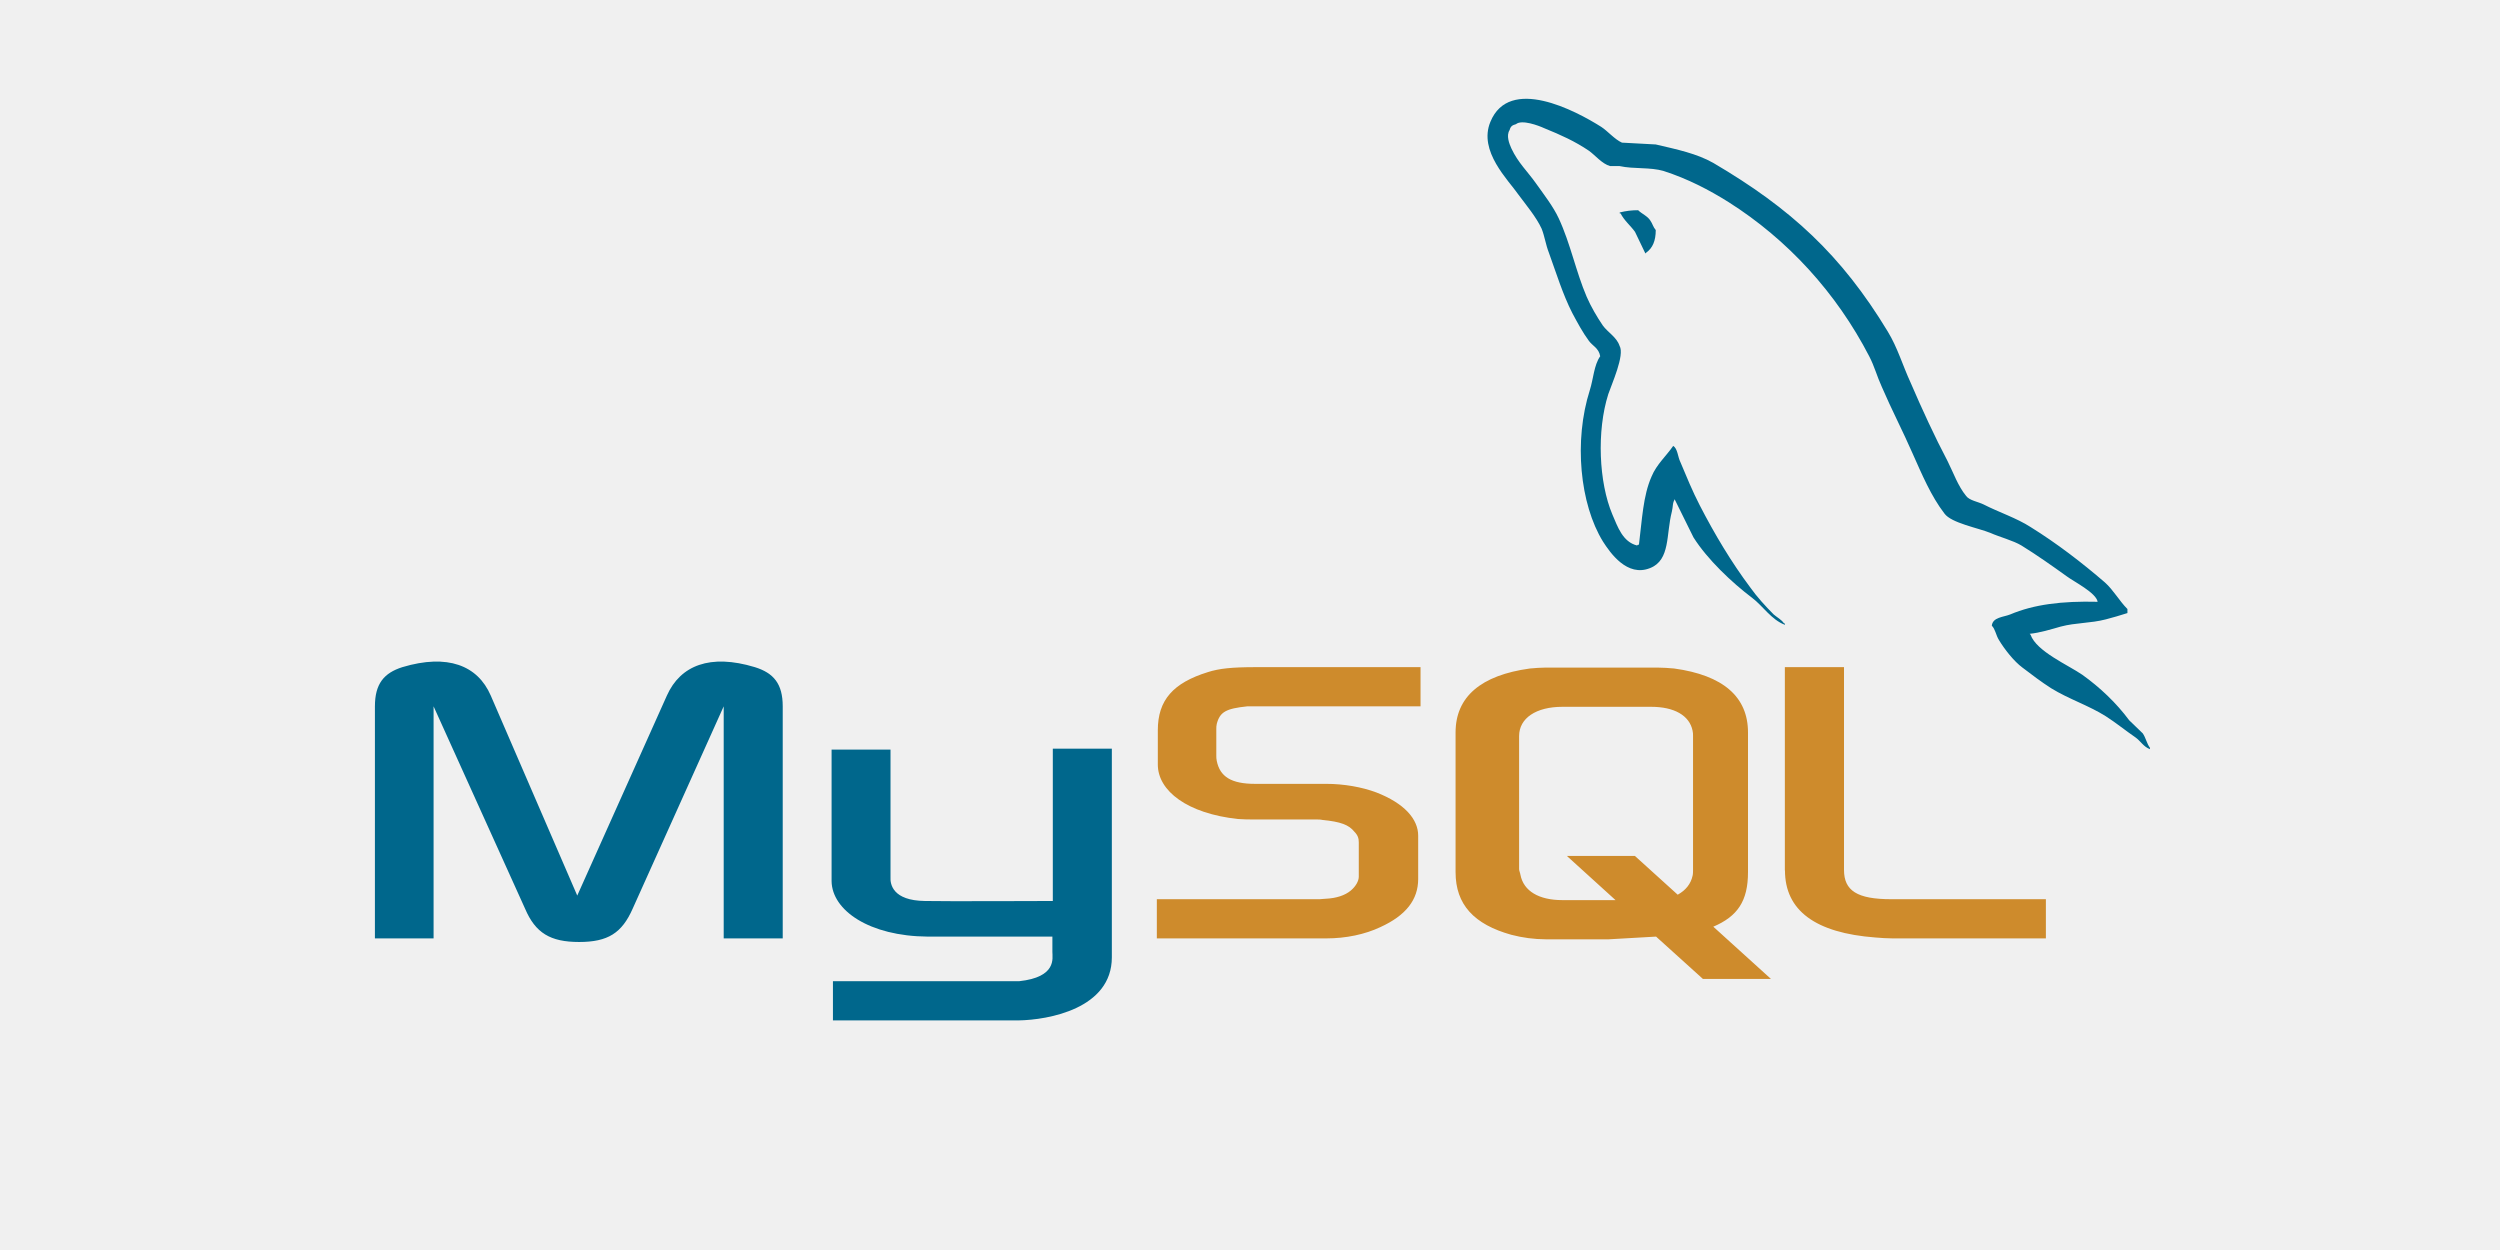
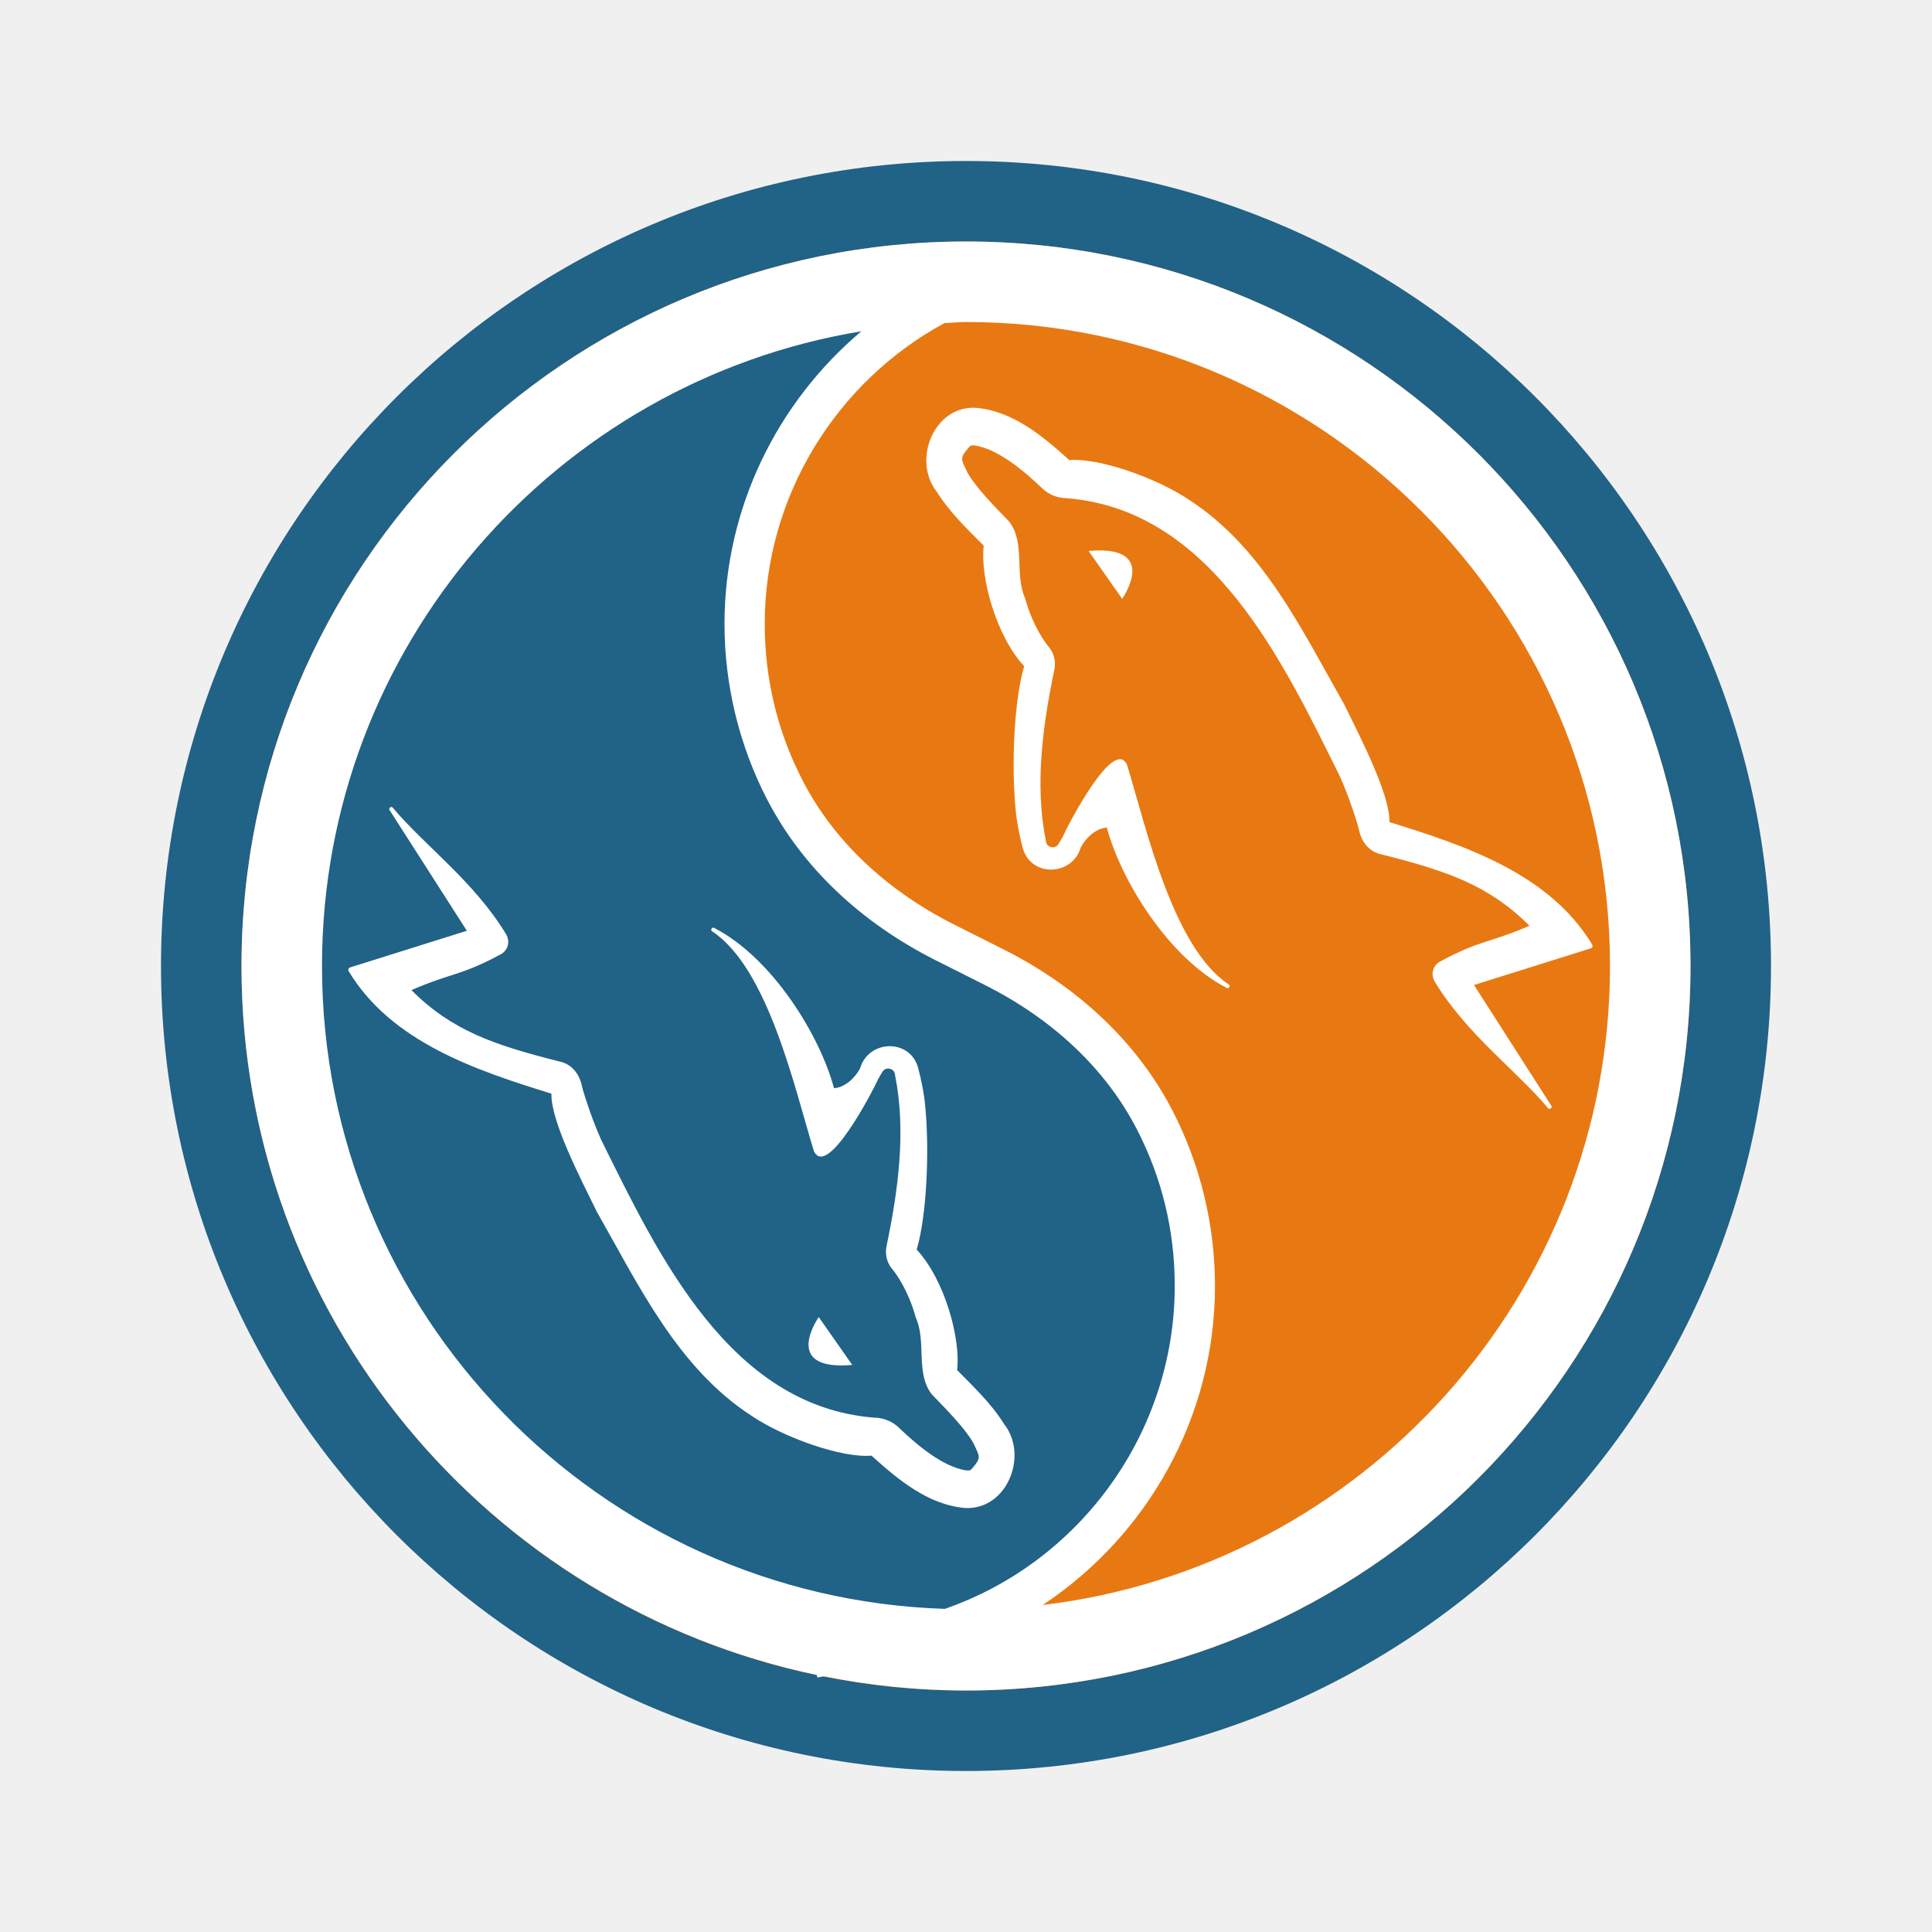
- <svg xmlns="http://www.w3.org/2000/svg" width="120" height="60" viewBox="0 0 9.252 4.626">
-   <g transform="matrix(.037376 0 0 .037376 1.069994 -1.319339)" fill-rule="evenodd">
-     <path d="M8.504 128.215h5.8v-22.977l9.058 20.033c1.026 2.408 2.5 3.3 5.354 3.3s4.24-.893 5.3-3.3l9.013-20.033v22.977h5.845v-22.977c0-2.23-.893-3.303-2.767-3.883-4.417-1.338-7.362-.178-8.7 2.81l-8.878 19.81-8.567-19.81c-1.294-2.988-4.284-4.148-8.745-2.81-1.83.58-2.722 1.652-2.722 3.883l-.001 22.977zm45.198-18.694h5.845v12.627c-.044.713.223 2.32 3.4 2.363 1.65.045 12.582 0 12.67 0v-15.08h5.845v20.658c0 5.086-6.3 6.2-9.236 6.246h-18.38v-3.88h18.427c3.748-.402 3.302-2.275 3.302-2.9v-1.518h-12.36c-5.756-.045-9.46-2.588-9.503-5.488v-13.03zm125.374-14.635c-3.568-.09-6.336.268-8.656 1.25-.668.27-1.74.27-1.828 1.116.357.355.4.936.713 1.428.535.893 1.473 2.096 2.32 2.72.938.715 1.875 1.428 2.855 2.053 1.74 1.07 3.703 1.695 5.398 2.766.982.625 1.963 1.428 2.945 2.098.5.357.803.938 1.428 1.16v-.135c-.312-.4-.402-.98-.713-1.428-.447-.445-.893-.848-1.34-1.293-1.293-1.74-2.9-3.258-4.64-4.506-1.428-.982-4.55-2.32-5.13-3.97l-.088-.09c.98-.09 2.14-.447 3.078-.715 1.518-.4 2.9-.312 4.46-.713.715-.18 1.428-.402 2.143-.625v-.4c-.803-.803-1.383-1.874-2.23-2.632-2.275-1.963-4.775-3.882-7.363-5.488-1.383-.892-3.168-1.473-4.64-2.23-.537-.268-1.428-.402-1.74-.848-.805-.98-1.25-2.275-1.83-3.436-1.293-2.454-2.543-5.175-3.658-7.763-.803-1.74-1.295-3.48-2.275-5.086-4.596-7.585-9.594-12.18-17.268-16.687-1.65-.937-3.613-1.34-5.7-1.83l-3.346-.18c-.715-.312-1.428-1.16-2.053-1.562-2.543-1.606-9.102-5.086-10.977-.49-1.205 2.9 1.785 5.755 2.8 7.228.76 1.026 1.74 2.186 2.277 3.346.3.758.4 1.562.713 2.365.713 1.963 1.383 4.15 2.32 5.98.5.937 1.025 1.92 1.65 2.767.357.49.982.714 1.115 1.517-.625.893-.668 2.23-1.025 3.347-1.607 5.042-.982 11.288 1.293 14.99.715 1.115 2.4 3.57 4.686 2.632 2.008-.803 1.56-3.346 2.14-5.577.135-.535.045-.892.312-1.25v.09l1.83 3.703c1.383 2.186 3.793 4.462 5.8 5.98 1.07.803 1.918 2.187 3.256 2.677v-.135h-.088c-.268-.4-.67-.58-1.027-.892-.803-.803-1.695-1.785-2.32-2.677-1.873-2.498-3.523-5.265-4.996-8.12-.715-1.383-1.34-2.9-1.918-4.283-.27-.536-.27-1.34-.715-1.606-.67.98-1.65 1.83-2.143 3.034-.848 1.918-.936 4.283-1.248 6.737-.18.045-.1 0-.18.09-1.426-.356-1.918-1.83-2.453-3.078-1.338-3.168-1.562-8.254-.402-11.913.312-.937 1.652-3.882 1.117-4.774-.27-.848-1.16-1.338-1.652-2.008-.58-.848-1.203-1.918-1.605-2.855-1.07-2.5-1.605-5.265-2.766-7.764-.537-1.16-1.473-2.365-2.232-3.435-.848-1.205-1.783-2.053-2.453-3.48-.223-.49-.535-1.294-.178-1.83.088-.357.268-.49.623-.58.58-.49 2.232.134 2.812.4 1.65.67 3.033 1.294 4.416 2.23.625.446 1.295 1.294 2.098 1.518h.938c1.428.312 3.033.09 4.37.49 2.365.76 4.506 1.874 6.426 3.08 5.844 3.703 10.664 8.968 13.92 15.26.535 1.026.758 1.963 1.25 3.034.938 2.187 2.098 4.417 3.033 6.56.938 2.097 1.83 4.24 3.168 5.98.67.937 3.346 1.427 4.55 1.918.893.4 2.275.76 3.08 1.25 1.516.937 3.033 2.008 4.46 3.034.713.534 2.945 1.65 3.078 2.54zm-45.5-38.772a7.09 7.09 0 0 0-1.828.223v.09h.088c.357.714.982 1.205 1.428 1.83l1.027 2.142.088-.09c.625-.446.938-1.16.938-2.23-.268-.312-.312-.625-.535-.937-.268-.446-.848-.67-1.206-1.026z" fill="#00678c" />
-     <path d="M85.916 128.215h16.776c1.963 0 3.838-.4 5.354-1.115 2.543-1.16 3.748-2.72 3.748-4.773v-4.283c0-1.65-1.383-3.213-4.148-4.283-1.428-.535-3.213-.848-4.953-.848h-7.05c-2.365 0-3.48-.715-3.793-2.275-.044-.178-.044-.357-.044-.535v-2.633c0-.135 0-.312.044-.49.312-1.205.937-1.518 3-1.74h17.177v-3.883h-16.33c-2.365 0-3.614.135-4.73.492-3.436 1.07-4.953 2.766-4.953 5.754v3.393c0 2.63 2.945 4.863 7.942 5.398.535.045 1.115.045 1.695.045h6.024c.223 0 .445 0 .623.045 1.83.178 2.633.49 3.168 1.158.357.357.447.67.447 1.072v3.39c0 .4-.268.938-.803 1.383s-1.385.758-2.5.803c-.223 0-.355.045-.58.045H85.916zm62.195-6.736c0 3.97 3 6.2 8.97 6.648.58.045 1.115.088 1.695.088h15.17v-3.88h-15.303c-3.393 0-4.686-.848-4.686-2.9v-20.078H148.1v20.123zm-32.615.177v-13.83c0-3.525 2.498-5.668 7.363-6.336.535-.045 1.07-.09 1.56-.09h11.064c.58 0 1.072.045 1.652.09 4.863.668 7.316 2.81 7.316 6.336v13.83c0 2.855-1.025 4.373-3.436 5.4l5.71 5.174h-6.736l-4.64-4.193-4.686.268h-6.246a13.66 13.66 0 0 1-3.391-.445c-3.7-1.028-5.53-2.99-5.53-6.204zm6.29-.31c0 .178.1.355.135.58.312 1.605 1.828 2.498 4.148 2.498h5.266l-4.818-4.373h6.736l4.238 3.838c.805-.447 1.295-1.072 1.473-1.875.045-.178.045-.4.045-.58v-13.252c0-.178 0-.355-.045-.535-.312-1.516-1.828-2.363-4.104-2.363h-8.79c-2.588 0-4.283 1.115-4.283 2.898z" fill="#ce8b2c" />
+ <svg xmlns="http://www.w3.org/2000/svg" viewBox="0 0 48 48" width="96px" height="96px" baseProfile="basic">
+   <circle cx="24" cy="24" r="20" fill="#216287" />
+   <circle cx="24" cy="24" r="18" fill="#e87912" />
+   <path fill="#216287" d="M29.69,31.95c0,4.35-3.09,7.98-7.19,8.82l-0.55,0.1C13.53,39.87,7,32.7,7,24c0-9.39,7.61-17,17-17 c0.17,0,0.35,0,0.52,0.01c-3.5,1.23-6.02,4.56-6.02,8.49c0,1.49,0.36,2.9,1.01,4.14c0.86,1.66,2.3,2.94,3.97,3.78l1.22,0.61 c1.67,0.84,3.12,2.12,3.98,3.78C29.32,29.05,29.69,30.46,29.69,31.95z" />
+   <path fill="#fff" d="M24,6C14.059,6,6,14.059,6,24c0,8.671,6.132,15.906,14.295,17.614l0.012,0.063l0.159-0.029 C21.609,41.876,22.79,42,24,42c9.941,0,18-8.059,18-18C42,14.059,33.941,6,24,6z M8,24c0-7.935,5.813-14.521,13.4-15.769 C19.309,9.994,18,12.626,18,15.5c0,1.519,0.367,3.029,1.062,4.368c0.865,1.668,2.316,3.051,4.197,3.996l1.219,0.613 c1.691,0.852,2.991,2.084,3.759,3.564c0.63,1.214,0.949,2.528,0.949,3.907c0,3.645-2.35,6.857-5.711,8.024 C14.897,39.693,8,32.645,8,24z M25.905,39.876c2.599-1.721,4.281-4.668,4.281-7.927c0-1.52-0.367-3.029-1.062-4.368 c-0.865-1.668-2.316-3.051-4.197-3.996l-1.219-0.613c-1.692-0.852-2.991-2.083-3.759-3.564C19.319,18.193,19,16.879,19,15.5 c0-3.173,1.781-6.017,4.464-7.473C23.643,8.021,23.819,8,24,8c8.822,0,16,7.178,16,16C40,32.177,33.831,38.93,25.905,39.876z" />
+   <path fill="#fff" d="M38.458,27.528c-0.776-0.927-2.018-1.829-2.809-3.135c-0.111-0.184-0.053-0.407,0.135-0.507 C36.799,23.342,36.978,23.441,38,23c-1-1-2.037-1.36-3.681-1.774c-0.322-0.067-0.507-0.337-0.561-0.634 c-0.088-0.323-0.275-0.87-0.471-1.307c-1.421-2.871-3.192-6.625-6.786-6.907c-0.237-0.003-0.463-0.099-0.62-0.257 c-0.453-0.432-1.087-0.967-1.67-1.055c-0.115,0.011-0.057-0.028-0.146,0.054c-0.233,0.273-0.186,0.283-0.026,0.63 c0.216,0.369,0.628,0.791,1.033,1.208c0.411,0.531,0.126,1.308,0.396,1.904c0.111,0.423,0.344,0.923,0.603,1.229 c0.125,0.161,0.163,0.365,0.124,0.55c-0.288,1.377-0.491,2.862-0.212,4.241c0.006,0.147,0.15,0.202,0.256,0.149 c0.033-0.026,0.032-0.008,0.16-0.233C26.556,20.448,27.675,18.307,28,19c0.473,1.538,1.13,4.53,2.522,5.455 c0.059,0.025,0.013,0.122-0.045,0.089c-1.454-0.751-2.631-2.682-2.978-3.984c-0.27,0.023-0.512,0.242-0.648,0.493 c-0.205,0.719-1.26,0.756-1.449-0.013c-0.076-0.298-0.138-0.6-0.167-0.905c-0.111-1.11-0.041-2.753,0.211-3.582 c-0.704-0.76-1.098-2.227-1.005-2.995c-0.413-0.418-0.847-0.829-1.17-1.344c-0.608-0.774-0.076-2.132,0.967-2.083 c0.924,0.077,1.672,0.707,2.33,1.301c0.729-0.065,2.173,0.444,2.982,0.991c1.834,1.191,2.799,3.236,3.847,5.078 c0.409,0.836,1.142,2.25,1.123,2.924c1.866,0.578,3.975,1.277,5.039,3.046c0.019,0.035,0.001,0.08-0.038,0.091 c0,0-2.9,0.91-2.9,0.91l1.921,3C38.575,27.522,38.495,27.584,38.458,27.528L38.458,27.528z" />
+   <path fill="#fff" d="M27.046,13.688l0.833,1.189C27.879,14.878,28.83,13.53,27.046,13.688z" />
+   <g>
+     <path fill="#fff" d="M9.762,20.071c0.776,0.927,2.018,1.829,2.809,3.135c0.111,0.184,0.053,0.407-0.135,0.507 c-1.015,0.543-1.193,0.444-2.215,0.886c1,1,2.037,1.36,3.681,1.774c0.322,0.067,0.507,0.337,0.561,0.634 c0.088,0.323,0.275,0.87,0.471,1.307c1.421,2.871,3.192,6.625,6.786,6.907c0.237,0.003,0.463,0.099,0.62,0.257 c0.453,0.432,1.087,0.967,1.67,1.055c0.115-0.011,0.057,0.028,0.146-0.054c0.233-0.273,0.186-0.283,0.026-0.63 c-0.216-0.369-0.628-0.791-1.033-1.208c-0.411-0.531-0.126-1.308-0.396-1.904c-0.111-0.423-0.344-0.923-0.603-1.229 c-0.125-0.161-0.163-0.365-0.124-0.55c0.288-1.377,0.491-2.862,0.212-4.241c-0.006-0.147-0.15-0.202-0.256-0.149 c-0.033,0.026-0.032,0.008-0.16,0.233c-0.158,0.348-1.277,2.49-1.602,1.796c-0.473-1.538-1.13-4.53-2.522-5.455 c-0.059-0.025-0.013-0.122,0.045-0.089c1.454,0.751,2.631,2.682,2.978,3.984c0.27-0.023,0.512-0.242,0.648-0.493 c0.205-0.719,1.26-0.756,1.449,0.013c0.076,0.298,0.138,0.6,0.167,0.905c0.111,1.11,0.041,2.753-0.211,3.582 c0.704,0.76,1.098,2.227,1.005,2.995c0.413,0.418,0.847,0.829,1.17,1.344c0.608,0.774,0.076,2.132-0.967,2.083 c-0.924-0.077-1.672-0.707-2.33-1.301c-0.729,0.065-2.173-0.444-2.982-0.991c-1.834-1.191-2.799-3.236-3.847-5.078 c-0.409-0.836-1.142-2.25-1.123-2.924c-1.866-0.578-3.975-1.277-5.039-3.046c-0.019-0.035-0.001-0.08,0.038-0.091 c0,0,2.9-0.91,2.9-0.91l-1.921-3C9.645,20.077,9.725,20.016,9.762,20.071L9.762,20.071z" />
+     <path fill="#fff" d="M21.174,33.911l-0.833-1.189C20.342,32.722,19.39,34.07,21.174,33.911z" />
  </g>
</svg>
